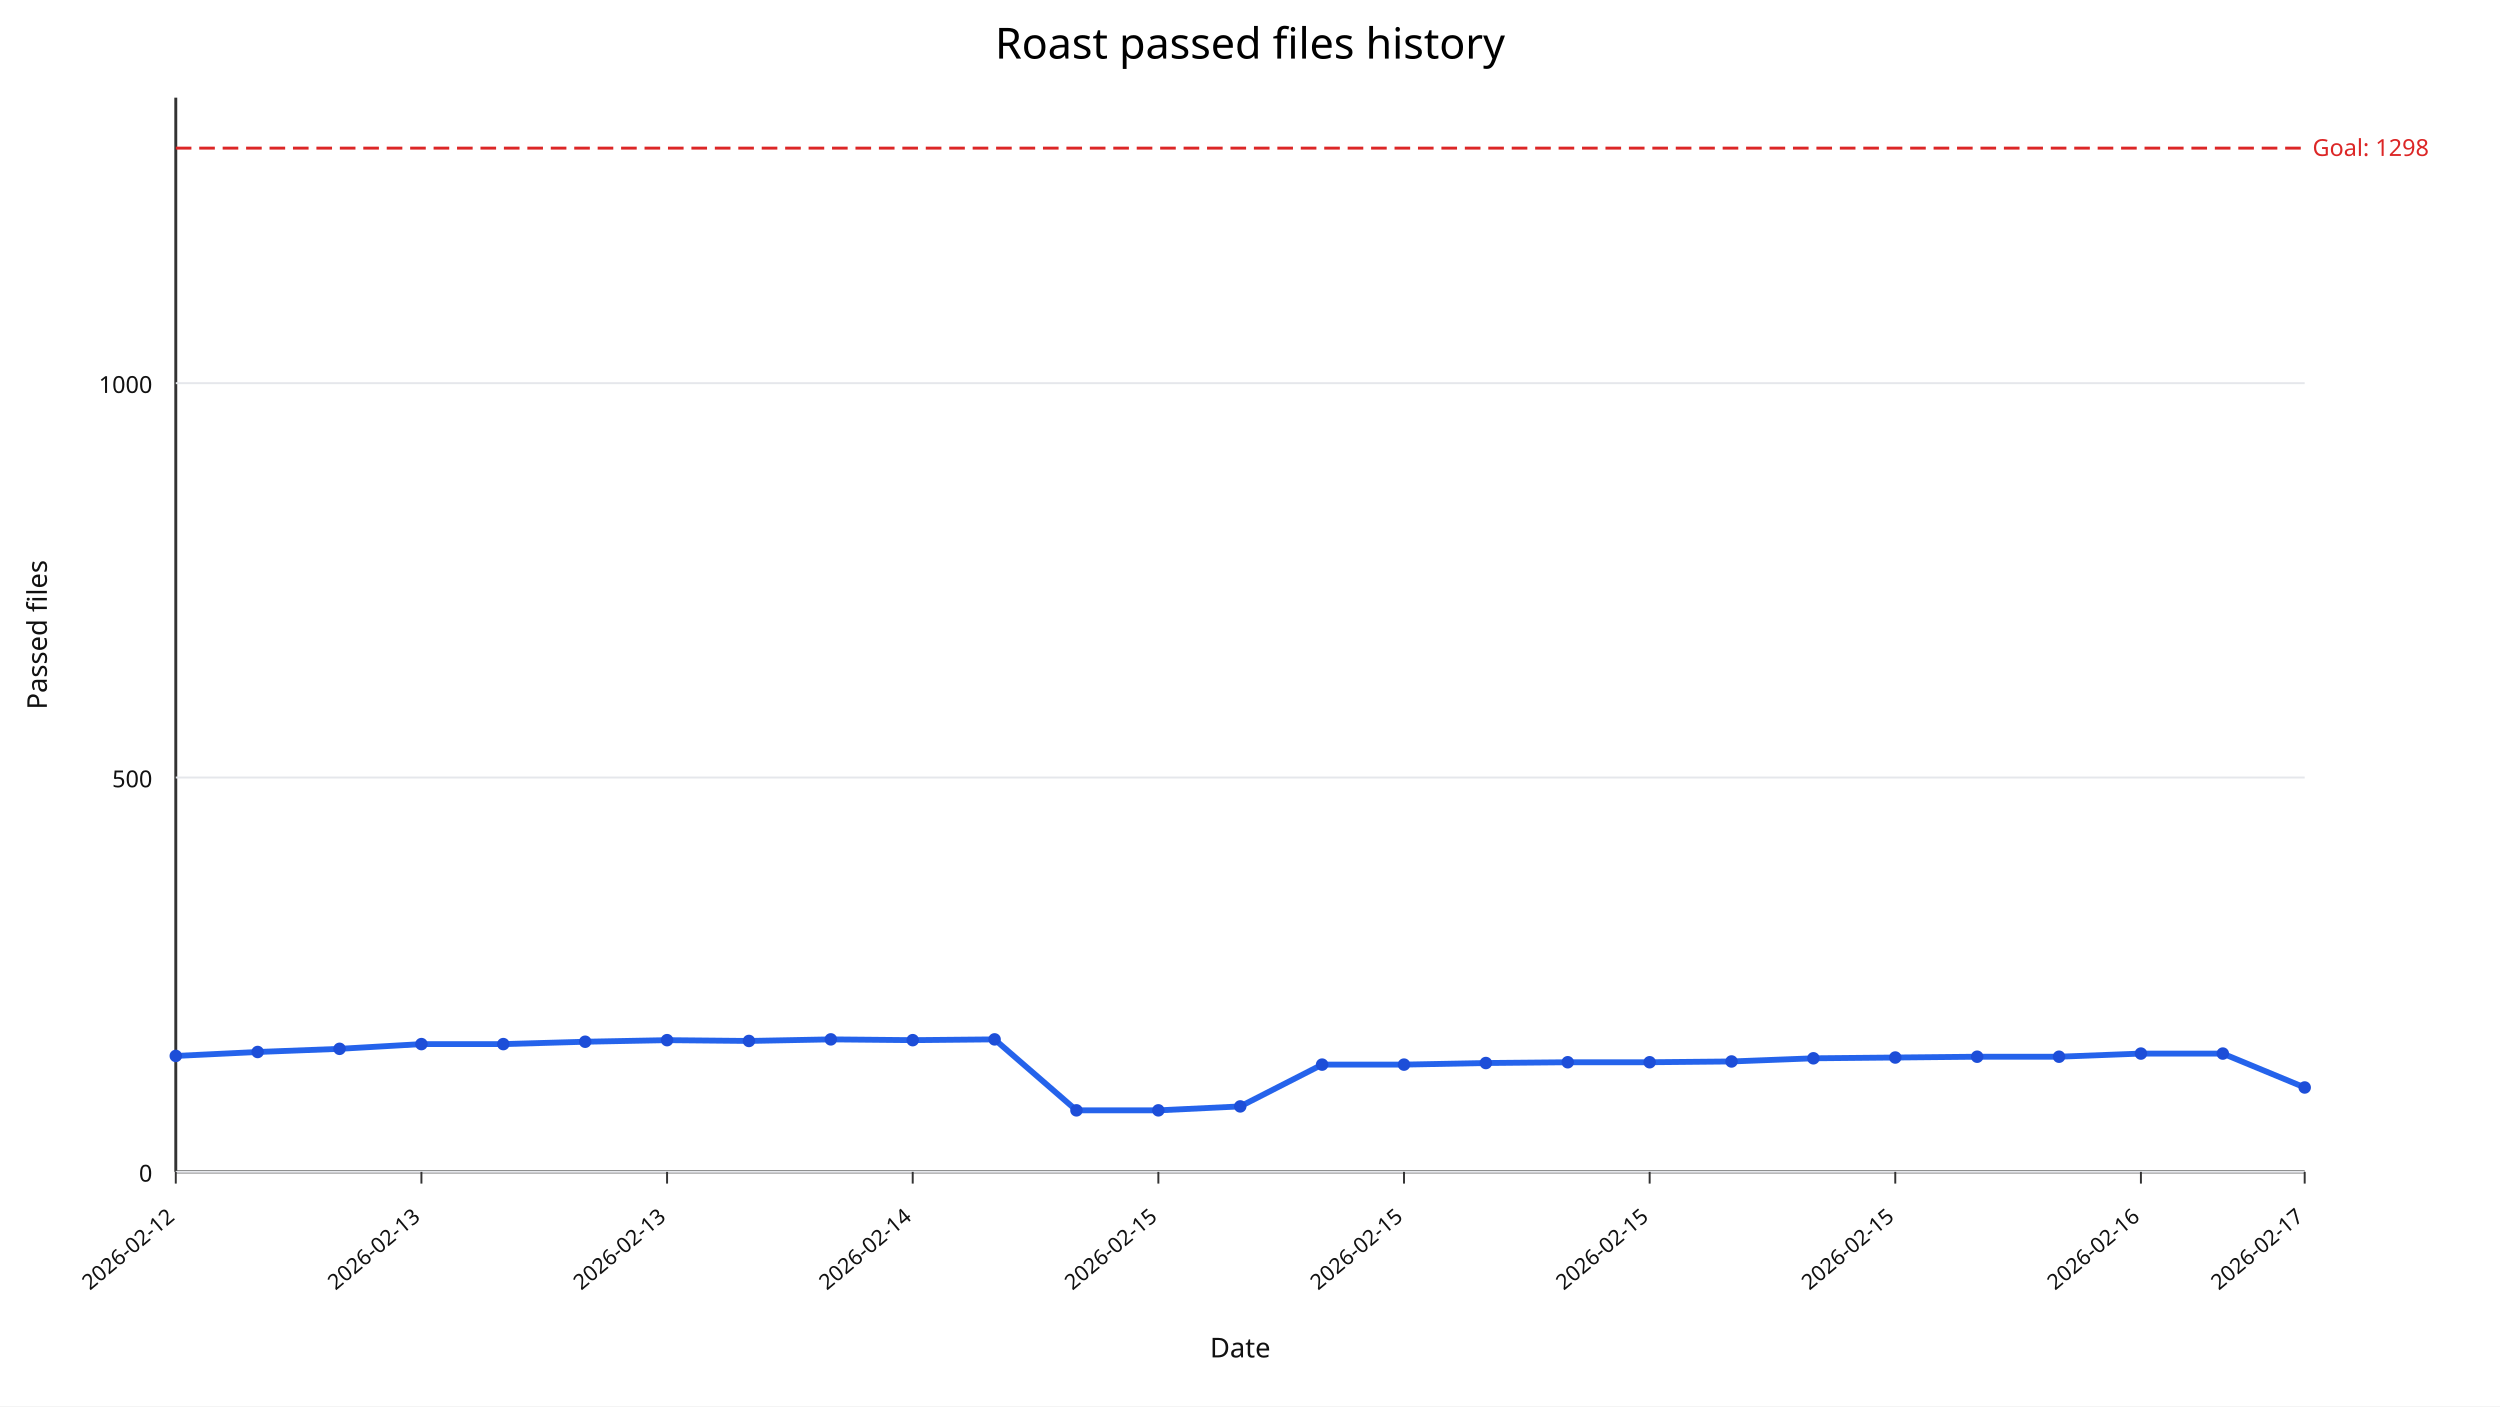
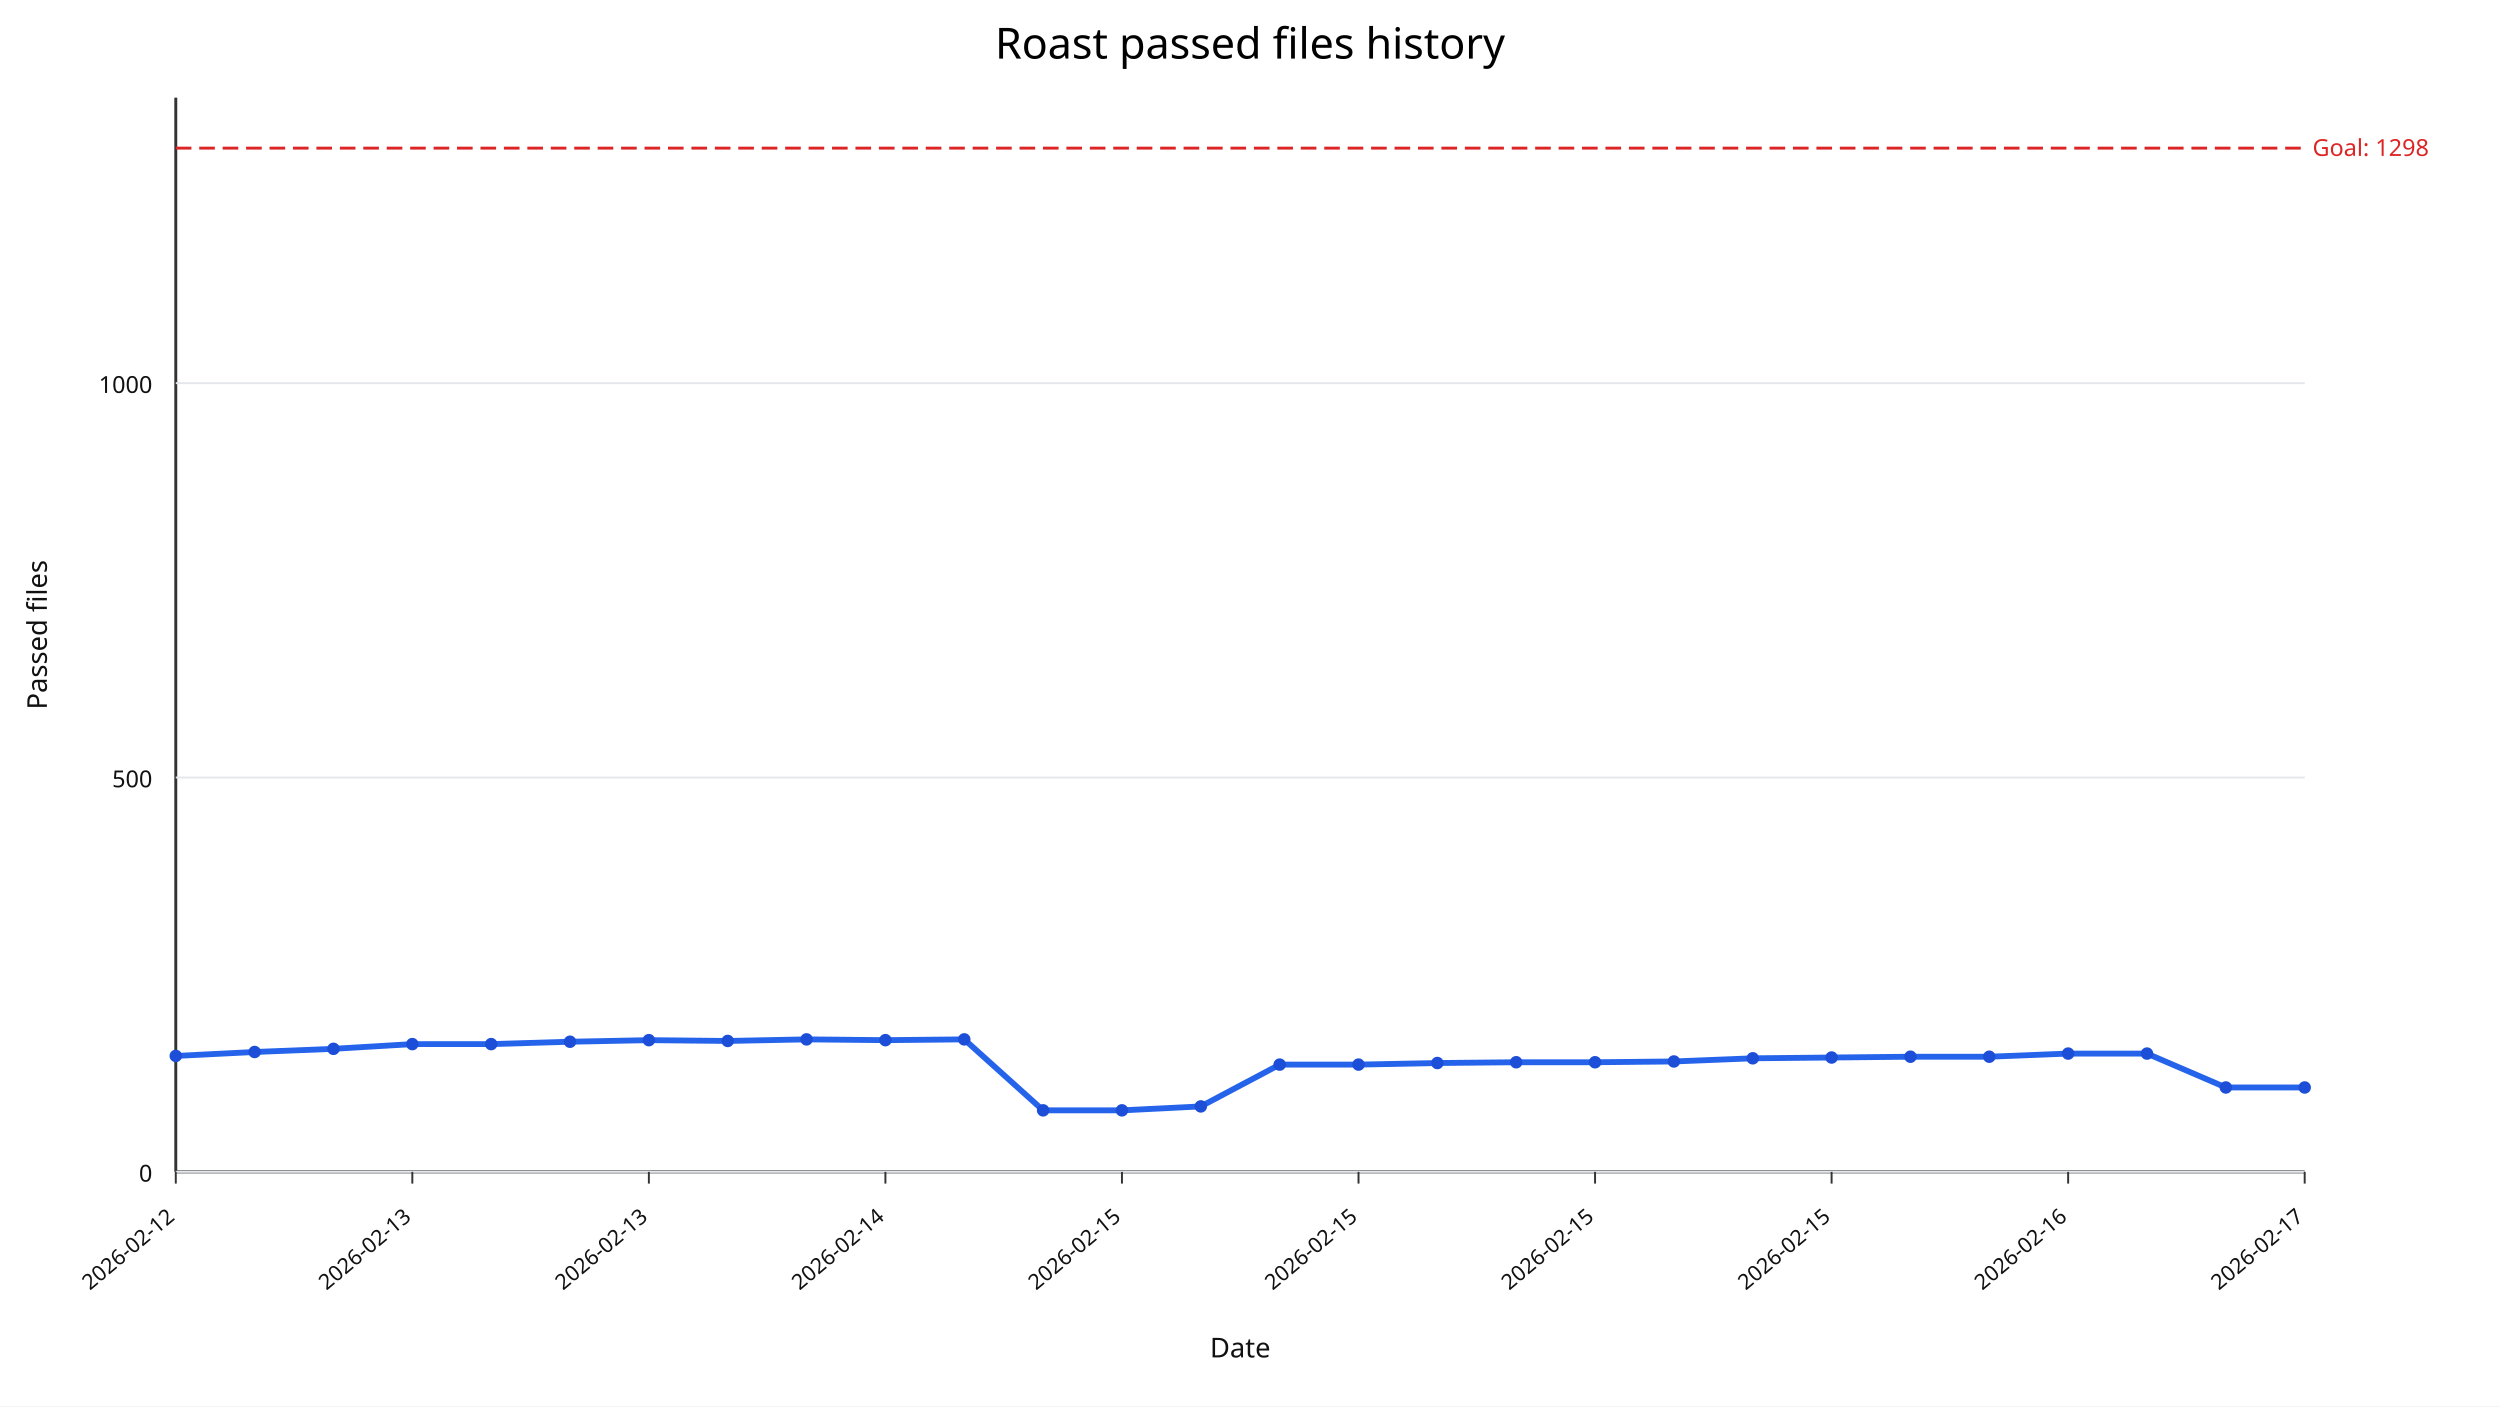
<svg xmlns="http://www.w3.org/2000/svg" width="1280" height="720" viewBox="0 0 1280 720">
  <rect width="100%" height="100%" fill="#ffffff" />
  <text x="640" y="30" text-anchor="middle" font-size="22" font-family="sans-serif">Roast passed files history</text>
  <line x1="90" y1="600" x2="1180" y2="600" stroke="#333" stroke-width="1.5" />
  <line x1="90" y1="50" x2="90" y2="600" stroke="#333" stroke-width="1.5" />
  <line x1="90" y1="600.00" x2="1180" y2="600.00" stroke="#e5e7eb" stroke-width="1" />
  <text x="78" y="605.00" text-anchor="end" font-size="12" fill="#111" font-family="sans-serif">0</text>
  <line x1="90" y1="398.09" x2="1180" y2="398.09" stroke="#e5e7eb" stroke-width="1" />
  <text x="78" y="403.09" text-anchor="end" font-size="12" fill="#111" font-family="sans-serif">500</text>
  <line x1="90" y1="196.18" x2="1180" y2="196.18" stroke="#e5e7eb" stroke-width="1" />
  <text x="78" y="201.18" text-anchor="end" font-size="12" fill="#111" font-family="sans-serif">1000</text>
  <line x1="90.00" y1="600" x2="90.00" y2="606" stroke="#333" stroke-width="1" />
  <text x="90.00" y="624" text-anchor="end" font-size="11" fill="#111" transform="rotate(-40 90.00,624)" font-family="sans-serif">2026-02-12</text>
-   <line x1="215.77" y1="600" x2="215.77" y2="606" stroke="#333" stroke-width="1" />
-   <text x="215.77" y="624" text-anchor="end" font-size="11" fill="#111" transform="rotate(-40 215.77,624)" font-family="sans-serif">2026-02-13</text>
-   <line x1="341.54" y1="600" x2="341.54" y2="606" stroke="#333" stroke-width="1" />
-   <text x="341.54" y="624" text-anchor="end" font-size="11" fill="#111" transform="rotate(-40 341.54,624)" font-family="sans-serif">2026-02-13</text>
-   <line x1="467.31" y1="600" x2="467.31" y2="606" stroke="#333" stroke-width="1" />
-   <text x="467.31" y="624" text-anchor="end" font-size="11" fill="#111" transform="rotate(-40 467.31,624)" font-family="sans-serif">2026-02-14</text>
-   <line x1="593.08" y1="600" x2="593.08" y2="606" stroke="#333" stroke-width="1" />
-   <text x="593.08" y="624" text-anchor="end" font-size="11" fill="#111" transform="rotate(-40 593.08,624)" font-family="sans-serif">2026-02-15</text>
-   <line x1="718.85" y1="600" x2="718.85" y2="606" stroke="#333" stroke-width="1" />
-   <text x="718.85" y="624" text-anchor="end" font-size="11" fill="#111" transform="rotate(-40 718.85,624)" font-family="sans-serif">2026-02-15</text>
-   <line x1="844.62" y1="600" x2="844.62" y2="606" stroke="#333" stroke-width="1" />
-   <text x="844.62" y="624" text-anchor="end" font-size="11" fill="#111" transform="rotate(-40 844.62,624)" font-family="sans-serif">2026-02-15</text>
-   <line x1="970.38" y1="600" x2="970.38" y2="606" stroke="#333" stroke-width="1" />
-   <text x="970.38" y="624" text-anchor="end" font-size="11" fill="#111" transform="rotate(-40 970.38,624)" font-family="sans-serif">2026-02-15</text>
-   <line x1="1096.15" y1="600" x2="1096.15" y2="606" stroke="#333" stroke-width="1" />
-   <text x="1096.15" y="624" text-anchor="end" font-size="11" fill="#111" transform="rotate(-40 1096.15,624)" font-family="sans-serif">2026-02-16</text>
+   <line x1="211.11" y1="600" x2="211.11" y2="606" stroke="#333" stroke-width="1" />
+   <text x="211.11" y="624" text-anchor="end" font-size="11" fill="#111" transform="rotate(-40 211.11,624)" font-family="sans-serif">2026-02-13</text>
+   <line x1="332.22" y1="600" x2="332.22" y2="606" stroke="#333" stroke-width="1" />
+   <text x="332.22" y="624" text-anchor="end" font-size="11" fill="#111" transform="rotate(-40 332.22,624)" font-family="sans-serif">2026-02-13</text>
+   <line x1="453.33" y1="600" x2="453.33" y2="606" stroke="#333" stroke-width="1" />
+   <text x="453.33" y="624" text-anchor="end" font-size="11" fill="#111" transform="rotate(-40 453.33,624)" font-family="sans-serif">2026-02-14</text>
+   <line x1="574.44" y1="600" x2="574.44" y2="606" stroke="#333" stroke-width="1" />
+   <text x="574.44" y="624" text-anchor="end" font-size="11" fill="#111" transform="rotate(-40 574.44,624)" font-family="sans-serif">2026-02-15</text>
+   <line x1="695.56" y1="600" x2="695.56" y2="606" stroke="#333" stroke-width="1" />
+   <text x="695.56" y="624" text-anchor="end" font-size="11" fill="#111" transform="rotate(-40 695.56,624)" font-family="sans-serif">2026-02-15</text>
+   <line x1="816.67" y1="600" x2="816.67" y2="606" stroke="#333" stroke-width="1" />
+   <text x="816.67" y="624" text-anchor="end" font-size="11" fill="#111" transform="rotate(-40 816.67,624)" font-family="sans-serif">2026-02-15</text>
+   <line x1="937.78" y1="600" x2="937.78" y2="606" stroke="#333" stroke-width="1" />
+   <text x="937.78" y="624" text-anchor="end" font-size="11" fill="#111" transform="rotate(-40 937.78,624)" font-family="sans-serif">2026-02-15</text>
+   <line x1="1058.89" y1="600" x2="1058.89" y2="606" stroke="#333" stroke-width="1" />
+   <text x="1058.89" y="624" text-anchor="end" font-size="11" fill="#111" transform="rotate(-40 1058.89,624)" font-family="sans-serif">2026-02-16</text>
  <line x1="1180.00" y1="600" x2="1180.00" y2="606" stroke="#333" stroke-width="1" />
  <text x="1180.00" y="624" text-anchor="end" font-size="11" fill="#111" transform="rotate(-40 1180.00,624)" font-family="sans-serif">2026-02-17</text>
  <line x1="90" y1="75.84" x2="1180" y2="75.84" stroke="#dc2626" stroke-width="1.5" stroke-dasharray="8,4" />
  <text x="1184" y="79.84" font-size="12" fill="#dc2626" font-family="sans-serif">Goal: 1298</text>
-   <polyline fill="none" stroke="#2563eb" stroke-width="3" points="90.00,540.64 131.92,538.62 173.85,537.00 215.77,534.58 257.69,534.58 299.62,533.37 341.54,532.56 383.46,532.97 425.38,532.16 467.31,532.56 509.23,532.16 551.15,568.50 593.08,568.50 635.00,566.48 676.92,545.08 718.85,545.08 760.77,544.27 802.69,543.87 844.62,543.87 886.54,543.47 928.46,541.85 970.38,541.45 1012.31,541.04 1054.23,541.04 1096.15,539.43 1138.08,539.43 1180.00,556.79" />
+   <polyline fill="none" stroke="#2563eb" stroke-width="3" points="90.00,540.64 130.37,538.62 170.74,537.00 211.11,534.58 251.48,534.58 291.85,533.37 332.22,532.56 372.59,532.97 412.96,532.16 453.33,532.56 493.70,532.16 534.07,568.50 574.44,568.50 614.81,566.48 655.19,545.08 695.56,545.08 735.93,544.27 776.30,543.87 816.67,543.87 857.04,543.47 897.41,541.85 937.78,541.45 978.15,541.04 1018.52,541.04 1058.89,539.43 1099.26,539.43 1139.63,556.79 1180.00,556.79" />
  <circle cx="90.00" cy="540.64" r="3.2" fill="#1d4ed8" />
-   <circle cx="131.92" cy="538.62" r="3.2" fill="#1d4ed8" />
-   <circle cx="173.85" cy="537.00" r="3.2" fill="#1d4ed8" />
-   <circle cx="215.77" cy="534.58" r="3.2" fill="#1d4ed8" />
-   <circle cx="257.69" cy="534.58" r="3.2" fill="#1d4ed8" />
-   <circle cx="299.62" cy="533.37" r="3.2" fill="#1d4ed8" />
-   <circle cx="341.54" cy="532.56" r="3.2" fill="#1d4ed8" />
-   <circle cx="383.46" cy="532.97" r="3.2" fill="#1d4ed8" />
-   <circle cx="425.38" cy="532.16" r="3.2" fill="#1d4ed8" />
-   <circle cx="467.31" cy="532.56" r="3.2" fill="#1d4ed8" />
-   <circle cx="509.23" cy="532.16" r="3.2" fill="#1d4ed8" />
-   <circle cx="551.15" cy="568.50" r="3.2" fill="#1d4ed8" />
-   <circle cx="593.08" cy="568.50" r="3.2" fill="#1d4ed8" />
-   <circle cx="635.00" cy="566.48" r="3.2" fill="#1d4ed8" />
-   <circle cx="676.92" cy="545.08" r="3.2" fill="#1d4ed8" />
-   <circle cx="718.85" cy="545.08" r="3.2" fill="#1d4ed8" />
-   <circle cx="760.77" cy="544.27" r="3.2" fill="#1d4ed8" />
-   <circle cx="802.69" cy="543.87" r="3.2" fill="#1d4ed8" />
-   <circle cx="844.62" cy="543.87" r="3.2" fill="#1d4ed8" />
-   <circle cx="886.54" cy="543.47" r="3.2" fill="#1d4ed8" />
-   <circle cx="928.46" cy="541.85" r="3.2" fill="#1d4ed8" />
-   <circle cx="970.38" cy="541.45" r="3.2" fill="#1d4ed8" />
-   <circle cx="1012.31" cy="541.04" r="3.2" fill="#1d4ed8" />
-   <circle cx="1054.23" cy="541.04" r="3.2" fill="#1d4ed8" />
-   <circle cx="1096.15" cy="539.43" r="3.2" fill="#1d4ed8" />
-   <circle cx="1138.08" cy="539.43" r="3.2" fill="#1d4ed8" />
+   <circle cx="130.37" cy="538.62" r="3.2" fill="#1d4ed8" />
+   <circle cx="170.74" cy="537.00" r="3.2" fill="#1d4ed8" />
+   <circle cx="211.11" cy="534.58" r="3.2" fill="#1d4ed8" />
+   <circle cx="251.48" cy="534.58" r="3.2" fill="#1d4ed8" />
+   <circle cx="291.85" cy="533.37" r="3.2" fill="#1d4ed8" />
+   <circle cx="332.22" cy="532.56" r="3.2" fill="#1d4ed8" />
+   <circle cx="372.59" cy="532.97" r="3.2" fill="#1d4ed8" />
+   <circle cx="412.96" cy="532.16" r="3.2" fill="#1d4ed8" />
+   <circle cx="453.33" cy="532.56" r="3.2" fill="#1d4ed8" />
+   <circle cx="493.70" cy="532.16" r="3.2" fill="#1d4ed8" />
+   <circle cx="534.07" cy="568.50" r="3.2" fill="#1d4ed8" />
+   <circle cx="574.44" cy="568.50" r="3.2" fill="#1d4ed8" />
+   <circle cx="614.81" cy="566.48" r="3.2" fill="#1d4ed8" />
+   <circle cx="655.19" cy="545.08" r="3.2" fill="#1d4ed8" />
+   <circle cx="695.56" cy="545.08" r="3.2" fill="#1d4ed8" />
+   <circle cx="735.93" cy="544.27" r="3.2" fill="#1d4ed8" />
+   <circle cx="776.30" cy="543.87" r="3.2" fill="#1d4ed8" />
+   <circle cx="816.67" cy="543.87" r="3.2" fill="#1d4ed8" />
+   <circle cx="857.04" cy="543.47" r="3.2" fill="#1d4ed8" />
+   <circle cx="897.41" cy="541.85" r="3.2" fill="#1d4ed8" />
+   <circle cx="937.78" cy="541.45" r="3.2" fill="#1d4ed8" />
+   <circle cx="978.15" cy="541.04" r="3.2" fill="#1d4ed8" />
+   <circle cx="1018.52" cy="541.04" r="3.2" fill="#1d4ed8" />
+   <circle cx="1058.89" cy="539.43" r="3.2" fill="#1d4ed8" />
+   <circle cx="1099.26" cy="539.43" r="3.2" fill="#1d4ed8" />
+   <circle cx="1139.63" cy="556.79" r="3.2" fill="#1d4ed8" />
  <circle cx="1180.00" cy="556.79" r="3.2" fill="#1d4ed8" />
  <text x="635" y="695" text-anchor="middle" font-size="14" fill="#111" font-family="sans-serif">Date</text>
  <text x="24" y="325" text-anchor="middle" font-size="14" fill="#111" transform="rotate(-90 24,325)" font-family="sans-serif">Passed files</text>
</svg>
